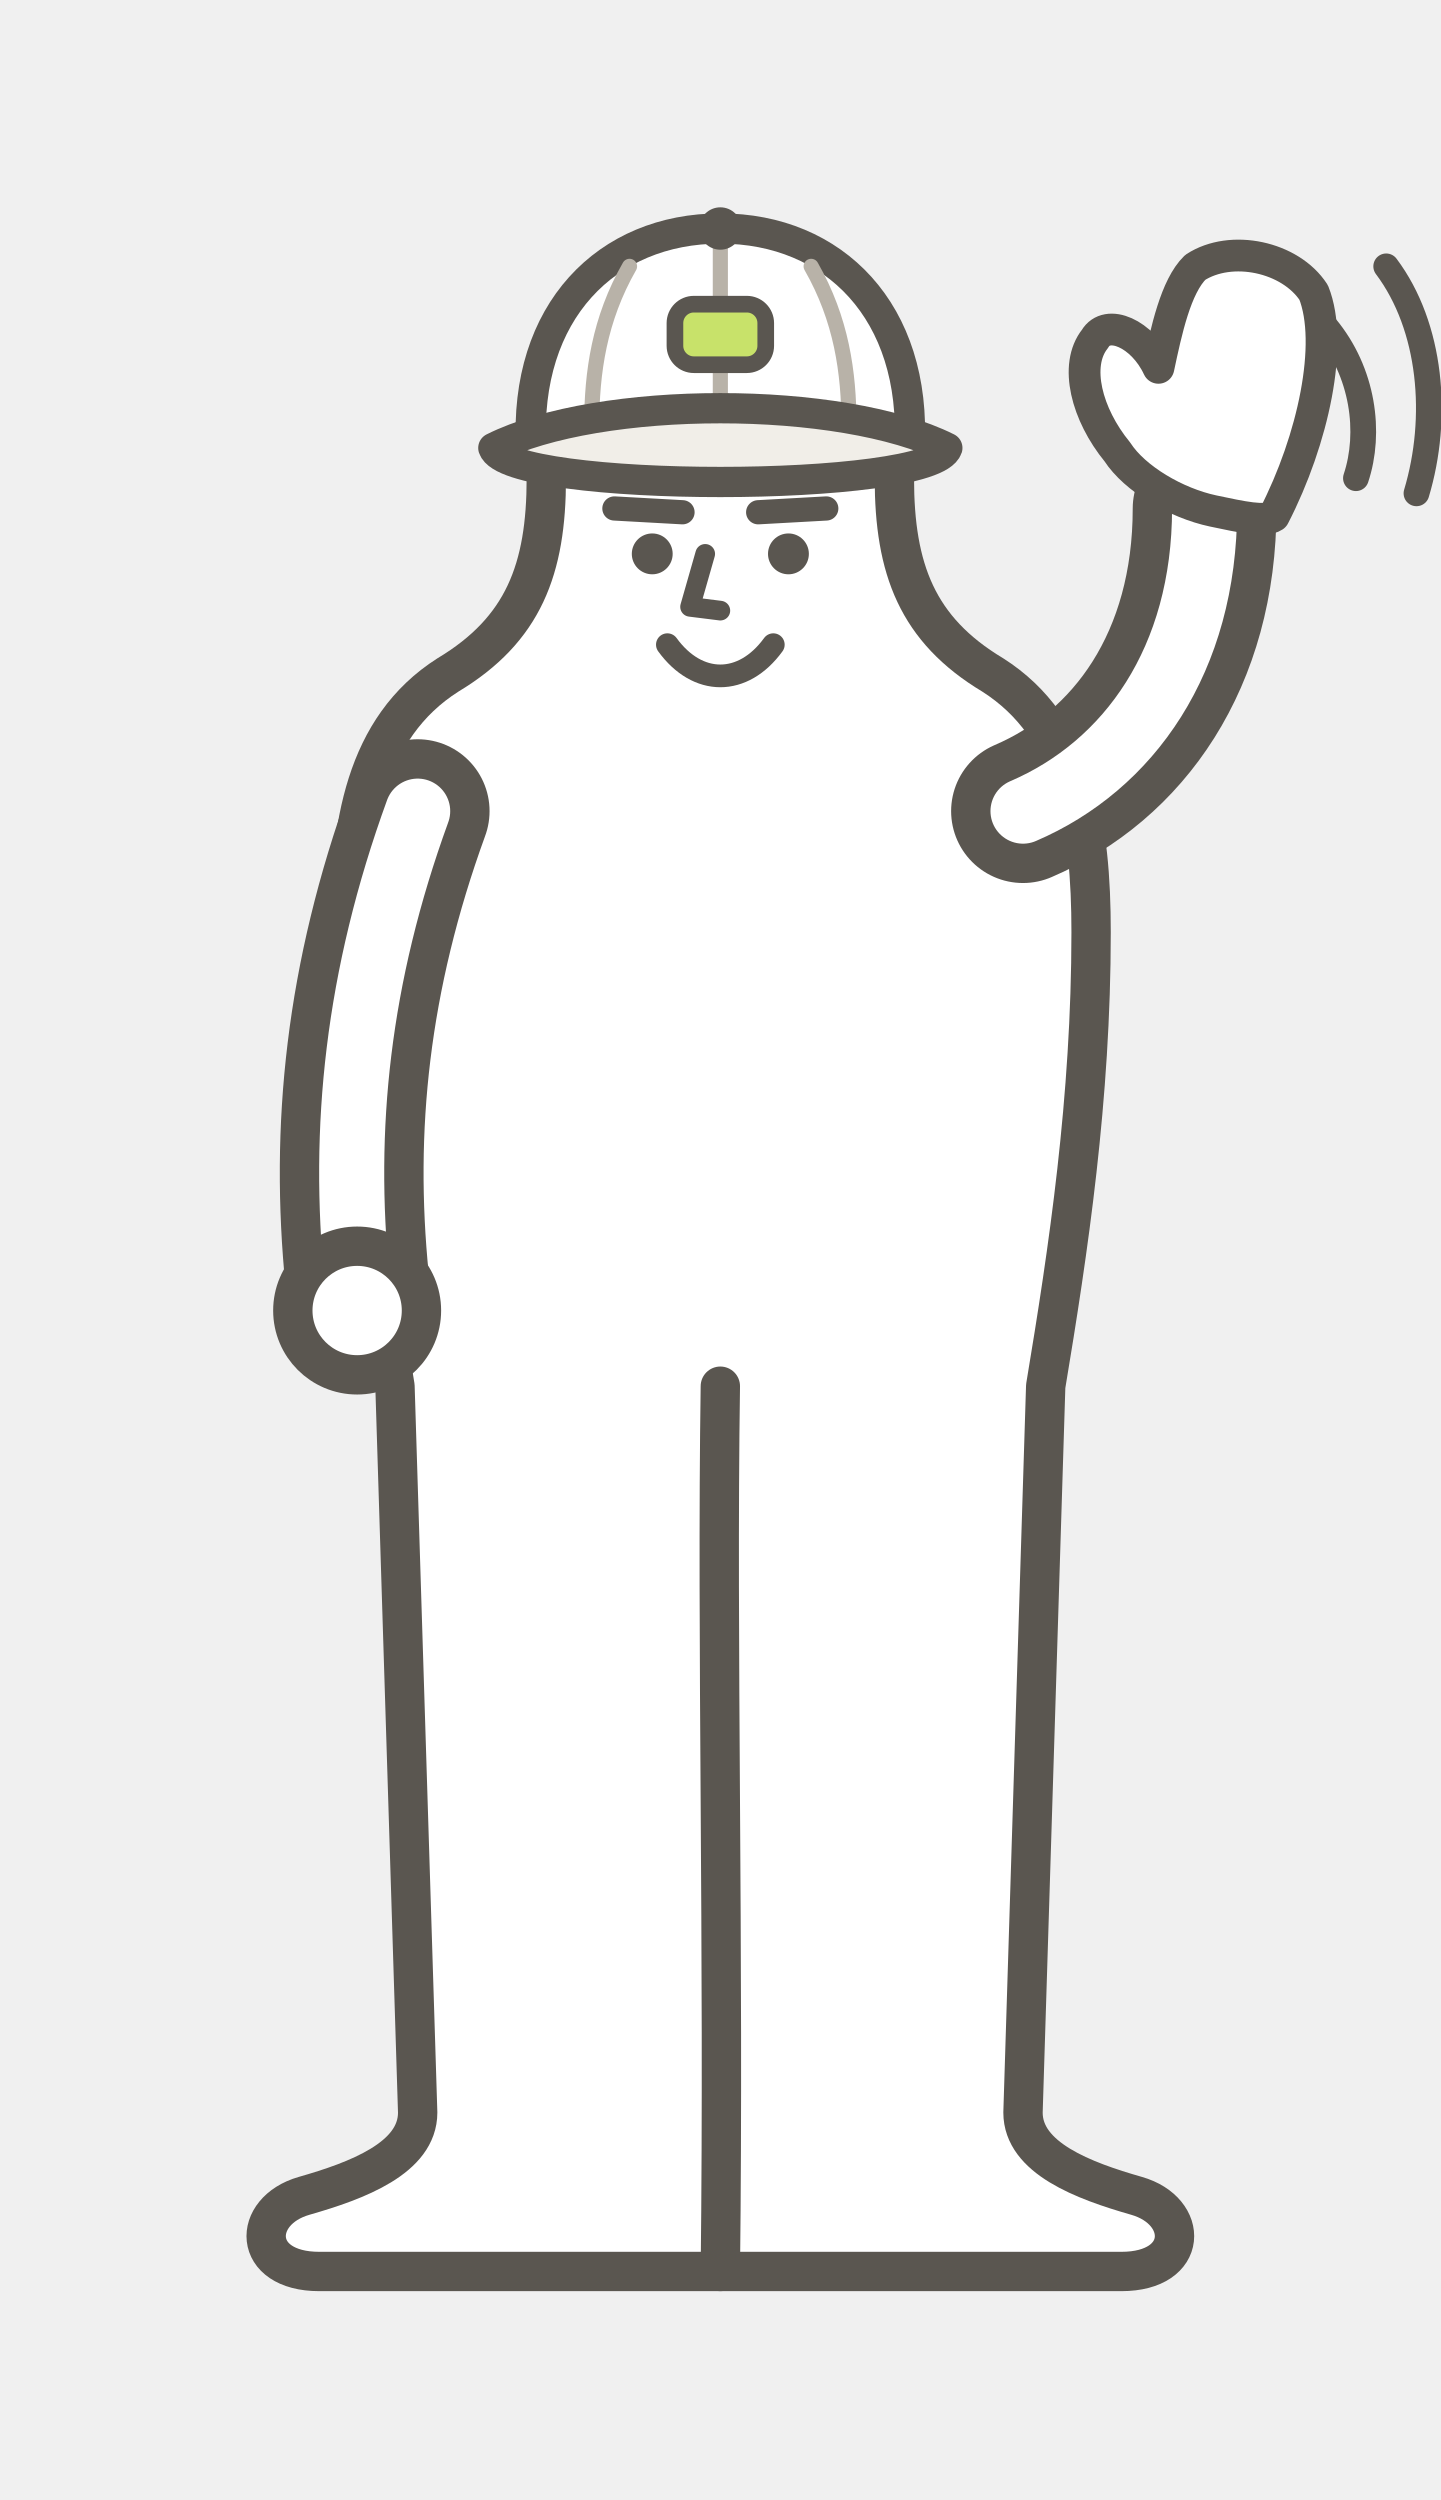
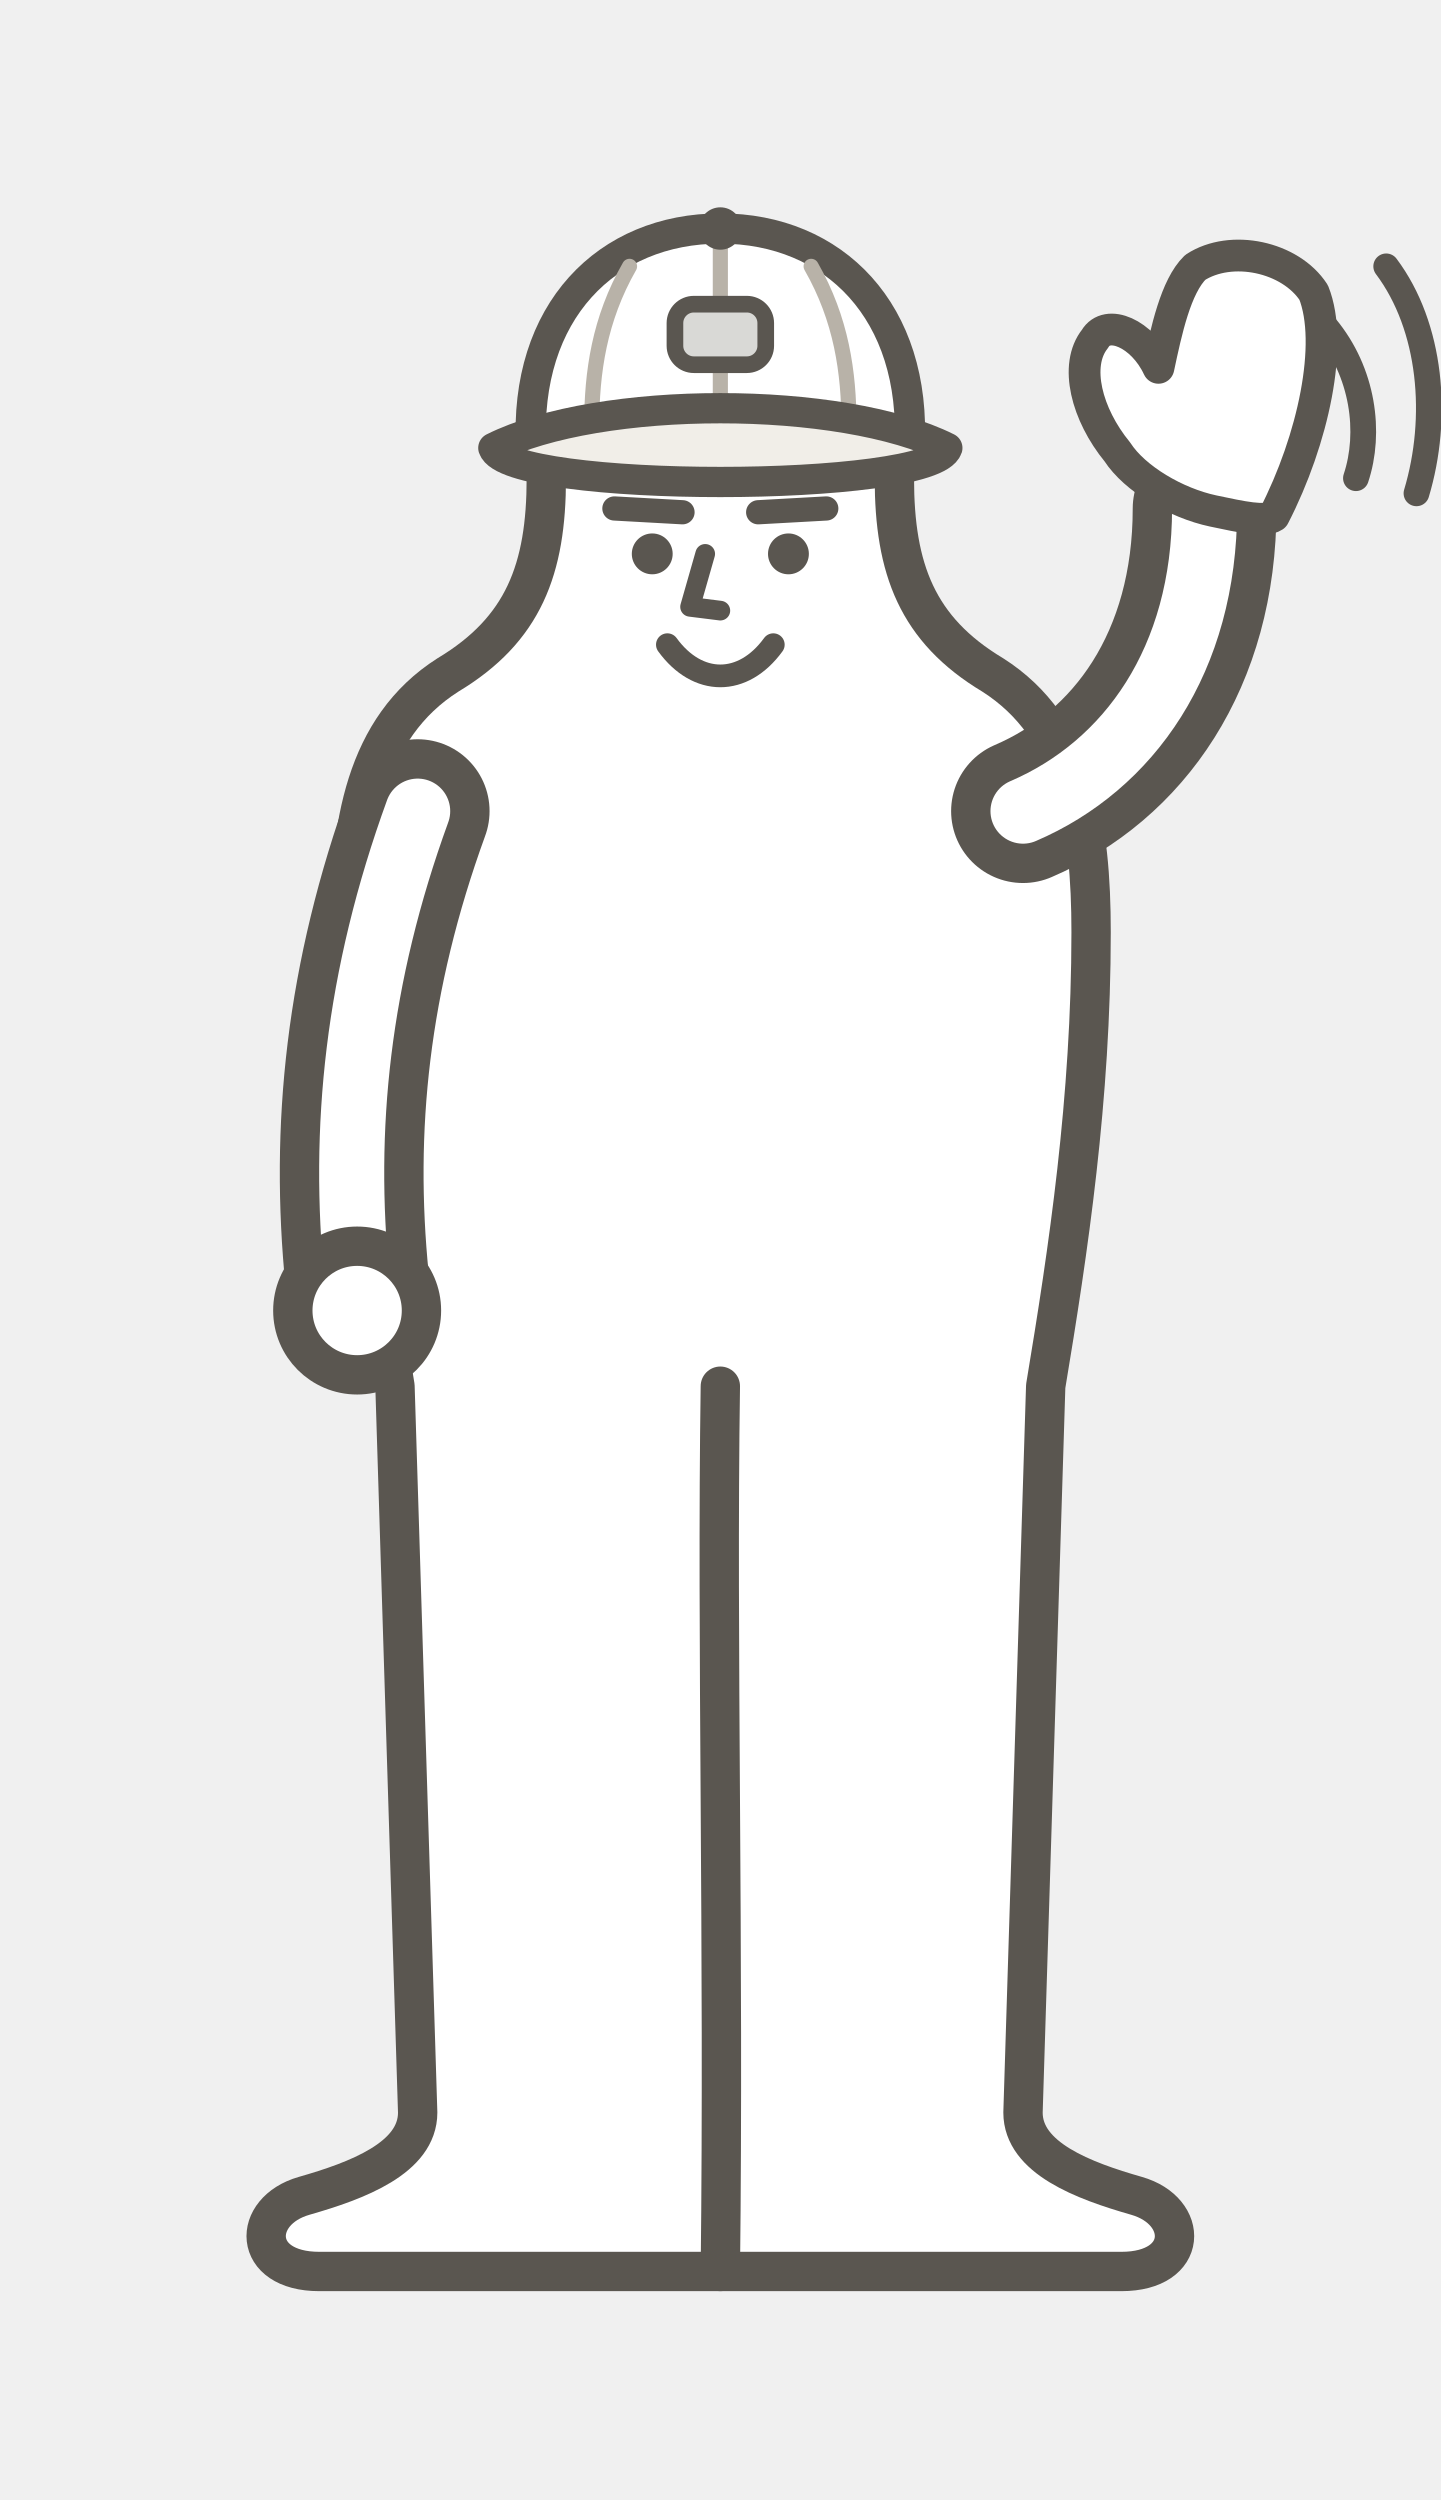
<svg xmlns="http://www.w3.org/2000/svg" viewBox="4.8 -17.2 190.4 330.4">
  <path d="M100,18 C85,18 77,30 77,46 C77,58 74,66 64,72 C53,79 51,92 51,106 C51,128 54,148 57,166 L60,262 C60,268 52,271 45,273 C38,275 38,283 47,283 L153,283 C162,283 162,275 155,273 C148,271 140,268 140,262 L143,166 C146,148 149,128 149,106 C149,92 147,79 136,72 C126,66 123,58 123,46 C123,30 115,18 100,18 Z" fill="#FFFFFF" stroke="#5A5650" stroke-width="5.2" stroke-linecap="round" stroke-linejoin="round" />
  <path d="M100,166 C99.5,200 100.5,240 100,283" fill="none" stroke="#5A5650" stroke-width="5.2" stroke-linecap="round" stroke-linejoin="round" />
  <path d="M60,90 C52,112 50,132 52,152" fill="none" stroke="#5A5650" stroke-width="19" stroke-linecap="round" stroke-linejoin="round" />
  <path d="M60,90 C52,112 50,132 52,152" fill="none" stroke="#FFFFFF" stroke-width="8.6" stroke-linecap="round" stroke-linejoin="round" />
  <circle cx="52" cy="156" r="8.5" fill="#FFFFFF" stroke="#5A5650" stroke-width="5.2" />
  <path d="M75,42 C74,24 85,13 100,13 C115,13 126,24 125,42 Z" fill="#FFFFFF" stroke="#5A5650" stroke-width="4" stroke-linecap="round" stroke-linejoin="round" />
  <path d="M100,14 L100,38" fill="none" stroke="#B8B2A8" stroke-width="2" stroke-linecap="round" stroke-linejoin="round" />
  <path d="M88,18 C84,25 83,32 83,39" fill="none" stroke="#B8B2A8" stroke-width="2" stroke-linecap="round" stroke-linejoin="round" />
  <path d="M112,18 C116,25 117,32 117,39" fill="none" stroke="#B8B2A8" stroke-width="2" stroke-linecap="round" stroke-linejoin="round" />
  <circle cx="100" cy="13" r="2.8" fill="#5A5650" />
-   <rect x="94" y="23" width="12" height="8" rx="2.5" fill="#C8E26A" stroke="#5A5650" stroke-width="2.2" />
+   <rect x="94" y="23" width="12" height="8" rx="2.5" fill="#D9D9D6" stroke="#5A5650" stroke-width="2.2" />
  <path d="M70,42 C84,35 116,35 130,42 C128,48 72,48 70,42 Z" fill="#F1EEE8" stroke="#5A5650" stroke-width="4" stroke-linecap="round" stroke-linejoin="round" />
  <path d="M98,56 L96,63 L100,63.5" fill="none" stroke="#5A5650" stroke-width="2.6" stroke-linecap="round" stroke-linejoin="round" />
  <path d="M86,50 L95,50.5" fill="none" stroke="#5A5650" stroke-width="3.2" stroke-linecap="round" stroke-linejoin="round" />
  <path d="M105,50.5 L114,50" fill="none" stroke="#5A5650" stroke-width="3.2" stroke-linecap="round" stroke-linejoin="round" />
  <path d="M93,68 C97,73.5 103,73.5 107,68" fill="none" stroke="#5A5650" stroke-width="3" stroke-linecap="round" stroke-linejoin="round" />
  <circle cx="91" cy="56" r="2.7" fill="#5A5650" />
  <circle cx="109" cy="56" r="2.7" fill="#5A5650" />
  <path d="M140,90 C154,84 164,70 164,50" fill="none" stroke="#5A5650" stroke-width="19" stroke-linecap="round" stroke-linejoin="round" />
  <path d="M140,90 C154,84 164,70 164,50" fill="none" stroke="#FFFFFF" stroke-width="8.6" stroke-linecap="round" stroke-linejoin="round" />
  <g transform="translate(164 46) rotate(12) scale(-1 1)">
    <path d="M-10,3 C-13,-8 -13,-21 -9,-27 C-5,-31 3,-31 7,-27 C9,-24 9,-18 9,-13 C12,-17 17,-18 18,-15 C20,-11 17,-5 12,-1 C9,2 3,4 -2,4 C-6,4 -9,4 -10,3 Z" fill="#FFFFFF" stroke="#5A5650" stroke-width="4.2" stroke-linecap="round" stroke-linejoin="round" />
  </g>
  <path d="M180,26 C185,32 186,40 184,46" fill="none" stroke="#5A5650" stroke-width="3.4" stroke-linecap="round" stroke-linejoin="round" />
  <path d="M188,18 C194,26 195,38 192,48" fill="none" stroke="#5A5650" stroke-width="3.4" stroke-linecap="round" stroke-linejoin="round" />
</svg>
